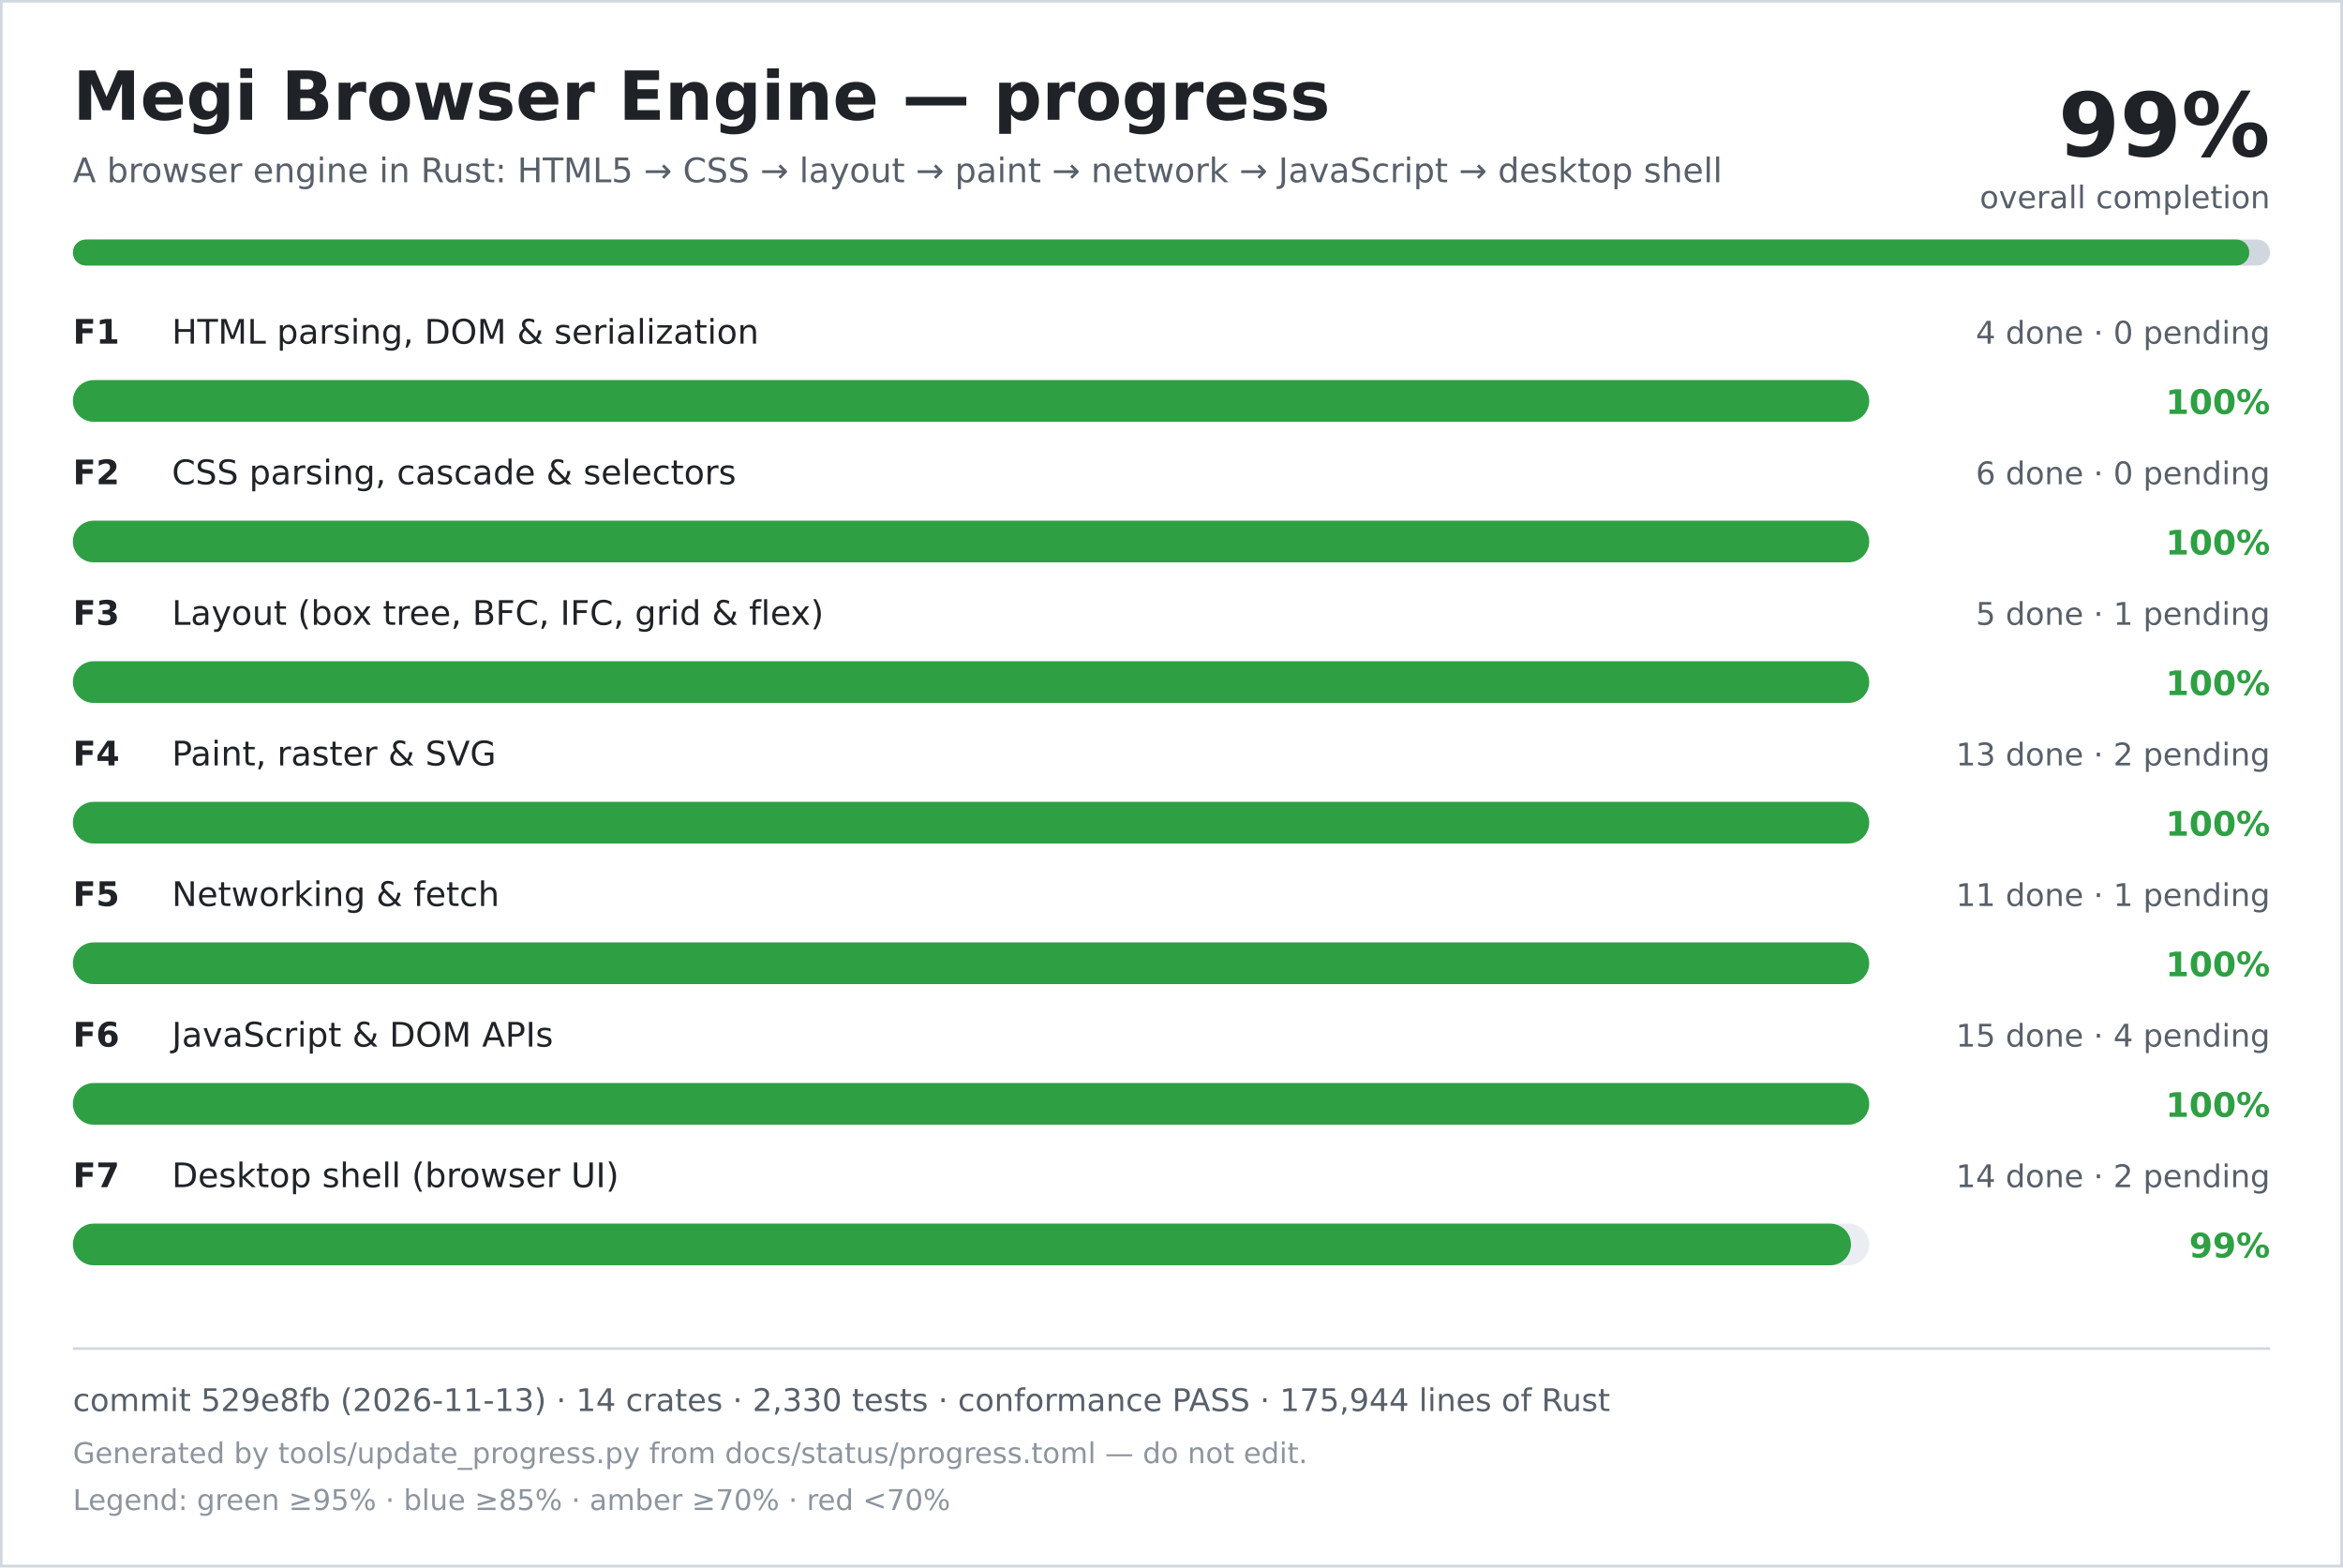
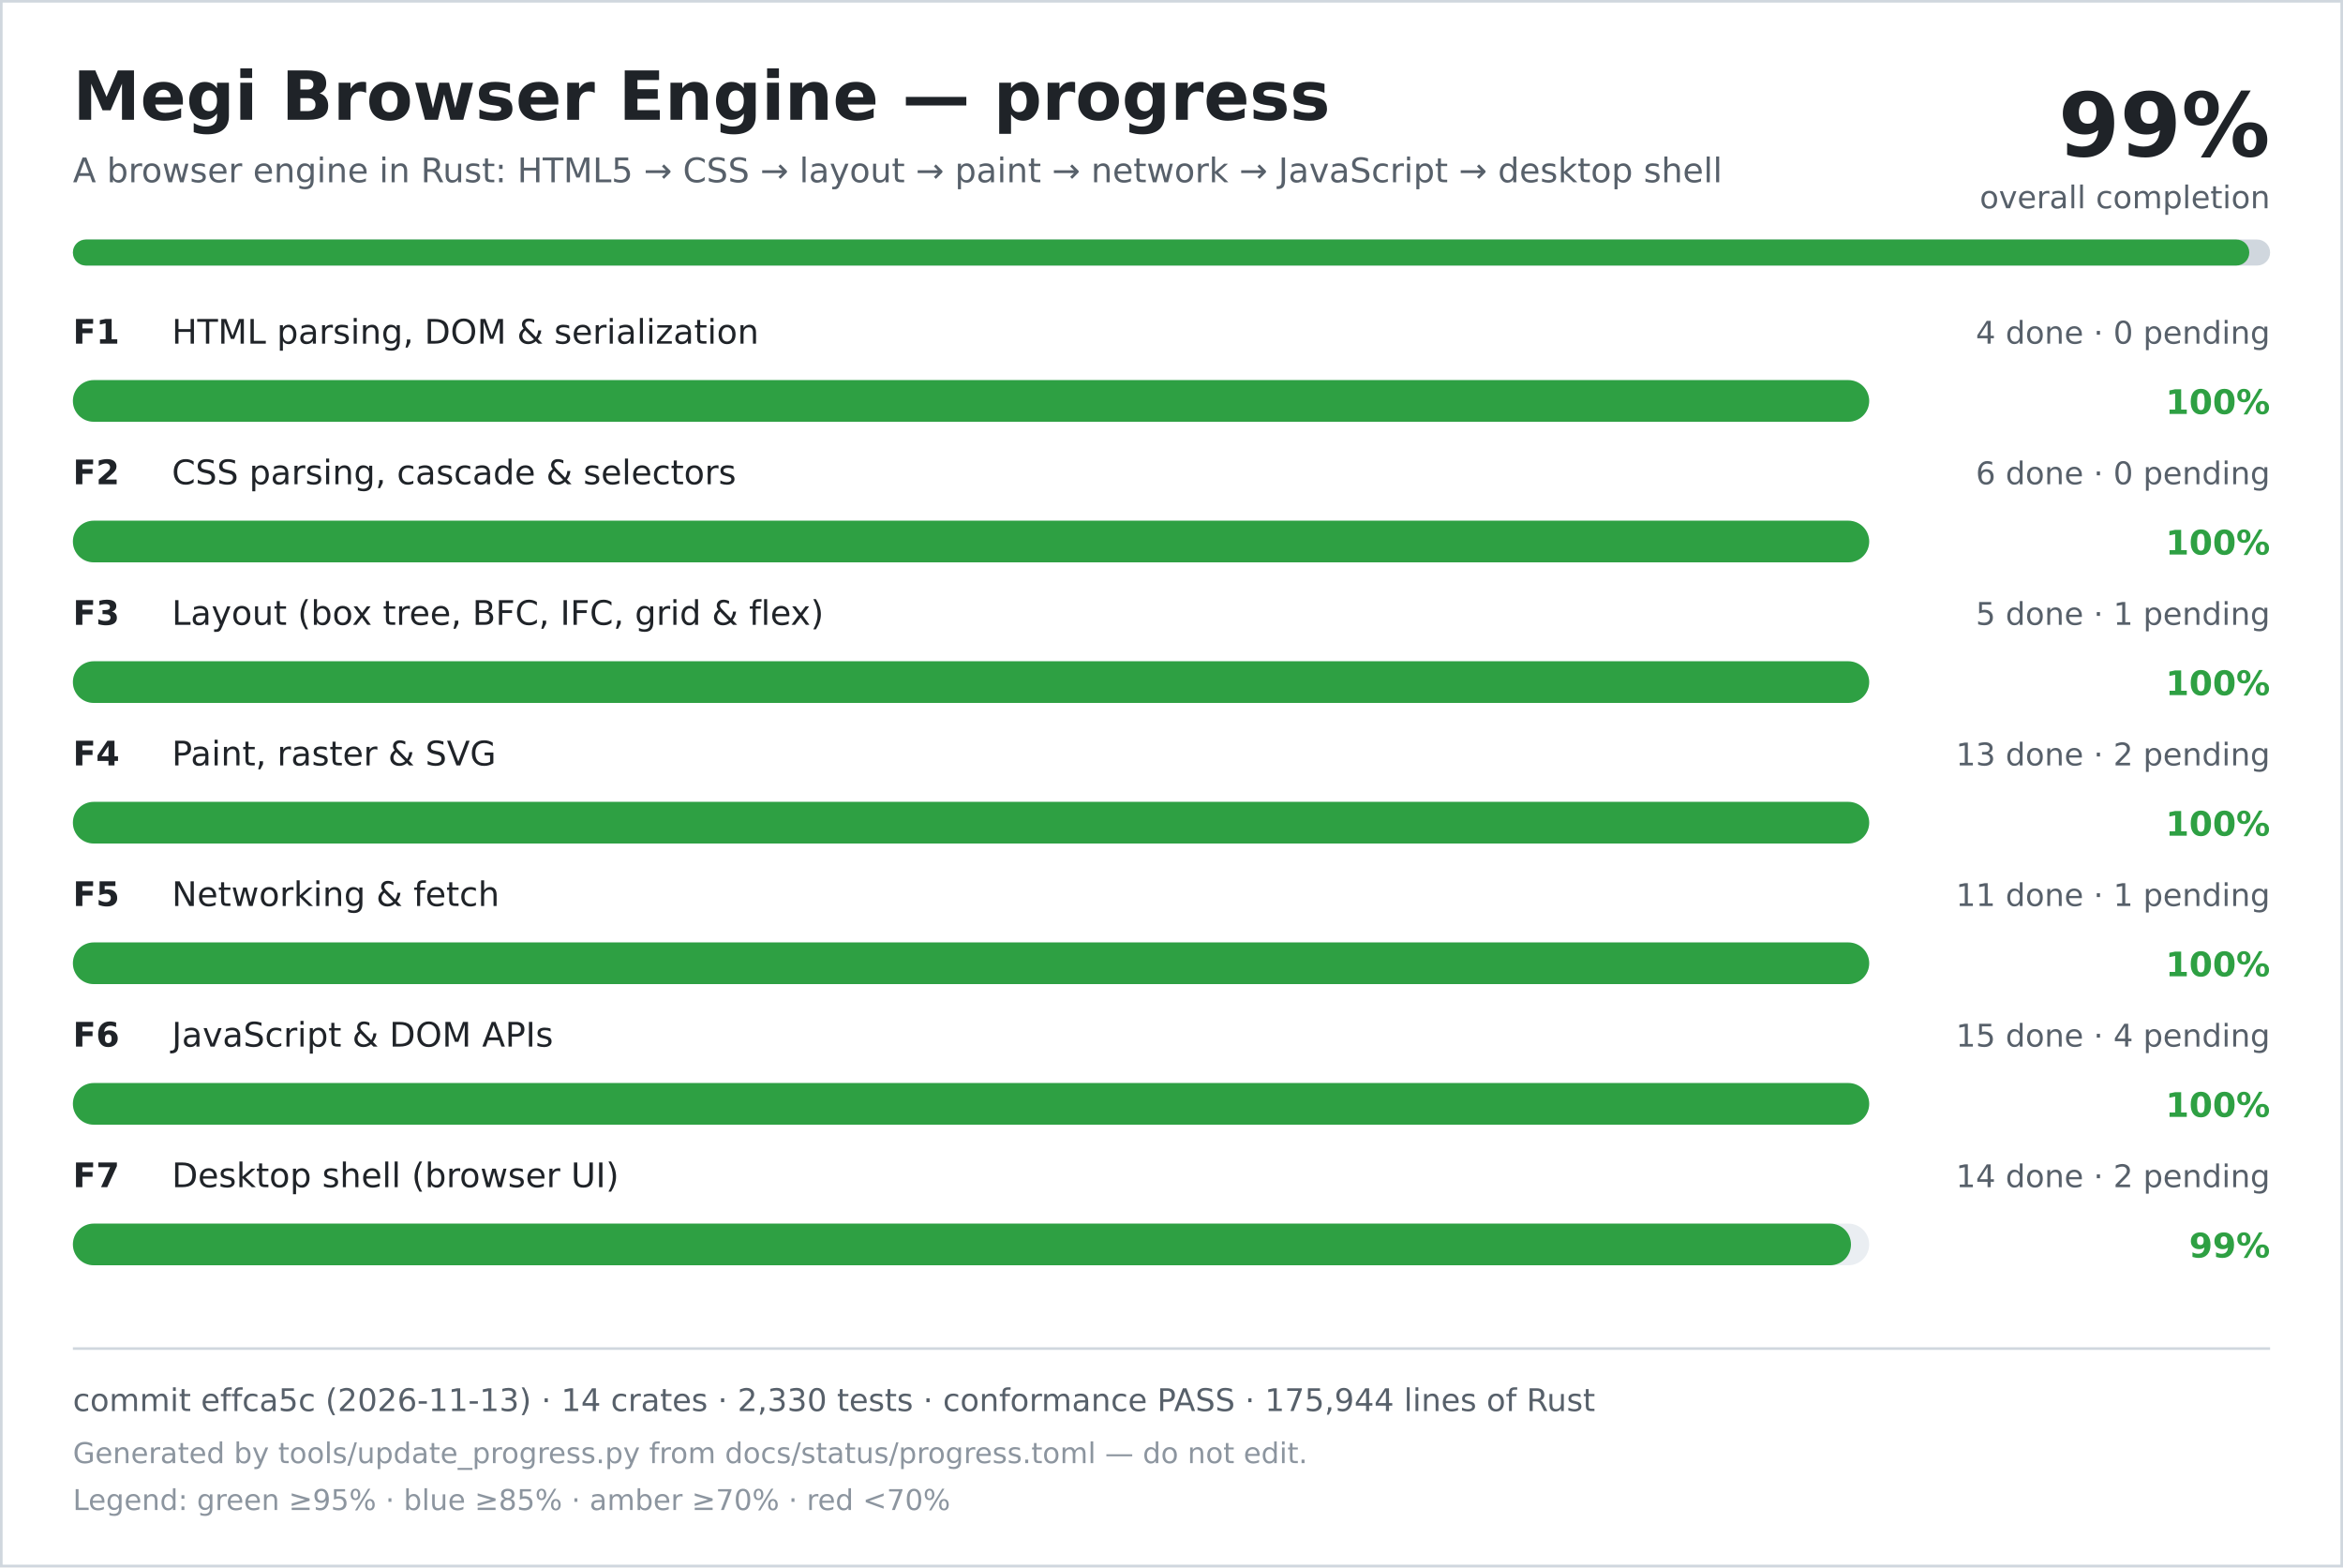
<svg xmlns="http://www.w3.org/2000/svg" width="900" height="602" viewBox="0 0 900 602" role="img" aria-labelledby="title desc">
  <rect width="900" height="602" fill="#ffffff" />
  <rect x="0.5" y="0.5" width="899" height="601" fill="none" stroke="#d0d7de" />
  <text x="28" y="46" font-family="DejaVu Sans, Verdana, sans-serif" font-size="26" font-weight="700" fill="#1f2328">Megi Browser Engine — progress</text>
  <text x="28" y="70" font-family="DejaVu Sans, Verdana, sans-serif" font-size="13" fill="#57606a">A browser engine in Rust: HTML5 → CSS → layout → paint → network → JavaScript → desktop shell</text>
  <text x="872" y="60" text-anchor="end" font-family="DejaVu Sans, Verdana, sans-serif" font-size="34" font-weight="700" fill="#1f2328">99%</text>
  <text x="872" y="80" text-anchor="end" font-family="DejaVu Sans, Verdana, sans-serif" font-size="12" fill="#57606a">overall completion</text>
  <rect x="28" y="92" width="844" height="10" rx="5" fill="#d0d7de" />
  <rect x="28" y="92" width="836" height="10" rx="5" fill="#2ea043" />
  <text x="28" y="132" font-family="DejaVu Sans, Verdana, sans-serif" font-size="13" font-weight="700" fill="#1f2328">F1</text>
  <text x="66" y="132" font-family="DejaVu Sans, Verdana, sans-serif" font-size="13" fill="#1f2328">HTML parsing, DOM &amp; serialization</text>
  <text x="872" y="132" text-anchor="end" font-family="DejaVu Sans, Verdana, sans-serif" font-size="12" fill="#57606a">4 done · 0 pending</text>
  <rect x="28" y="146" width="690" height="16" rx="8" fill="#eaeef2" />
  <rect x="28" y="146" width="690" height="16" rx="8" fill="#2ea043" />
  <text x="872" y="159" text-anchor="end" font-family="DejaVu Sans, Verdana, sans-serif" font-size="13" font-weight="700" fill="#2ea043">100%</text>
  <text x="28" y="186" font-family="DejaVu Sans, Verdana, sans-serif" font-size="13" font-weight="700" fill="#1f2328">F2</text>
  <text x="66" y="186" font-family="DejaVu Sans, Verdana, sans-serif" font-size="13" fill="#1f2328">CSS parsing, cascade &amp; selectors</text>
  <text x="872" y="186" text-anchor="end" font-family="DejaVu Sans, Verdana, sans-serif" font-size="12" fill="#57606a">6 done · 0 pending</text>
  <rect x="28" y="200" width="690" height="16" rx="8" fill="#eaeef2" />
  <rect x="28" y="200" width="690" height="16" rx="8" fill="#2ea043" />
  <text x="872" y="213" text-anchor="end" font-family="DejaVu Sans, Verdana, sans-serif" font-size="13" font-weight="700" fill="#2ea043">100%</text>
  <text x="28" y="240" font-family="DejaVu Sans, Verdana, sans-serif" font-size="13" font-weight="700" fill="#1f2328">F3</text>
  <text x="66" y="240" font-family="DejaVu Sans, Verdana, sans-serif" font-size="13" fill="#1f2328">Layout (box tree, BFC, IFC, grid &amp; flex)</text>
  <text x="872" y="240" text-anchor="end" font-family="DejaVu Sans, Verdana, sans-serif" font-size="12" fill="#57606a">5 done · 1 pending</text>
  <rect x="28" y="254" width="690" height="16" rx="8" fill="#eaeef2" />
  <rect x="28" y="254" width="690" height="16" rx="8" fill="#2ea043" />
  <text x="872" y="267" text-anchor="end" font-family="DejaVu Sans, Verdana, sans-serif" font-size="13" font-weight="700" fill="#2ea043">100%</text>
  <text x="28" y="294" font-family="DejaVu Sans, Verdana, sans-serif" font-size="13" font-weight="700" fill="#1f2328">F4</text>
  <text x="66" y="294" font-family="DejaVu Sans, Verdana, sans-serif" font-size="13" fill="#1f2328">Paint, raster &amp; SVG</text>
  <text x="872" y="294" text-anchor="end" font-family="DejaVu Sans, Verdana, sans-serif" font-size="12" fill="#57606a">13 done · 2 pending</text>
  <rect x="28" y="308" width="690" height="16" rx="8" fill="#eaeef2" />
  <rect x="28" y="308" width="690" height="16" rx="8" fill="#2ea043" />
  <text x="872" y="321" text-anchor="end" font-family="DejaVu Sans, Verdana, sans-serif" font-size="13" font-weight="700" fill="#2ea043">100%</text>
  <text x="28" y="348" font-family="DejaVu Sans, Verdana, sans-serif" font-size="13" font-weight="700" fill="#1f2328">F5</text>
  <text x="66" y="348" font-family="DejaVu Sans, Verdana, sans-serif" font-size="13" fill="#1f2328">Networking &amp; fetch</text>
  <text x="872" y="348" text-anchor="end" font-family="DejaVu Sans, Verdana, sans-serif" font-size="12" fill="#57606a">11 done · 1 pending</text>
  <rect x="28" y="362" width="690" height="16" rx="8" fill="#eaeef2" />
  <rect x="28" y="362" width="690" height="16" rx="8" fill="#2ea043" />
  <text x="872" y="375" text-anchor="end" font-family="DejaVu Sans, Verdana, sans-serif" font-size="13" font-weight="700" fill="#2ea043">100%</text>
  <text x="28" y="402" font-family="DejaVu Sans, Verdana, sans-serif" font-size="13" font-weight="700" fill="#1f2328">F6</text>
  <text x="66" y="402" font-family="DejaVu Sans, Verdana, sans-serif" font-size="13" fill="#1f2328">JavaScript &amp; DOM APIs</text>
  <text x="872" y="402" text-anchor="end" font-family="DejaVu Sans, Verdana, sans-serif" font-size="12" fill="#57606a">15 done · 4 pending</text>
  <rect x="28" y="416" width="690" height="16" rx="8" fill="#eaeef2" />
  <rect x="28" y="416" width="690" height="16" rx="8" fill="#2ea043" />
  <text x="872" y="429" text-anchor="end" font-family="DejaVu Sans, Verdana, sans-serif" font-size="13" font-weight="700" fill="#2ea043">100%</text>
  <text x="28" y="456" font-family="DejaVu Sans, Verdana, sans-serif" font-size="13" font-weight="700" fill="#1f2328">F7</text>
  <text x="66" y="456" font-family="DejaVu Sans, Verdana, sans-serif" font-size="13" fill="#1f2328">Desktop shell (browser UI)</text>
  <text x="872" y="456" text-anchor="end" font-family="DejaVu Sans, Verdana, sans-serif" font-size="12" fill="#57606a">14 done · 2 pending</text>
  <rect x="28" y="470" width="690" height="16" rx="8" fill="#eaeef2" />
  <rect x="28" y="470" width="683" height="16" rx="8" fill="#2ea043" />
  <text x="872" y="483" text-anchor="end" font-family="DejaVu Sans, Verdana, sans-serif" font-size="13" font-weight="700" fill="#2ea043">99%</text>
  <line x1="28" y1="518" x2="872" y2="518" stroke="#d0d7de" />
-   <text x="28" y="542" font-family="DejaVu Sans, Verdana, sans-serif" font-size="12" fill="#57606a">commit 529e8fb (2026-11-13) · 14 crates · 2,330 tests · conformance PASS · 175,944 lines of Rust</text>
+   <text x="28" y="542" font-family="DejaVu Sans, Verdana, sans-serif" font-size="12" fill="#57606a">commit effca5c (2026-11-13) · 14 crates · 2,330 tests · conformance PASS · 175,944 lines of Rust</text>
  <text x="28" y="562" font-family="DejaVu Sans, Verdana, sans-serif" font-size="11" fill="#8c959f">Generated by tools/update_progress.py from docs/status/progress.toml — do not edit.</text>
  <text x="28" y="580" font-family="DejaVu Sans, Verdana, sans-serif" font-size="11" fill="#8c959f">Legend: green ≥95% · blue ≥85% · amber ≥70% · red &lt;70%</text>
</svg>
